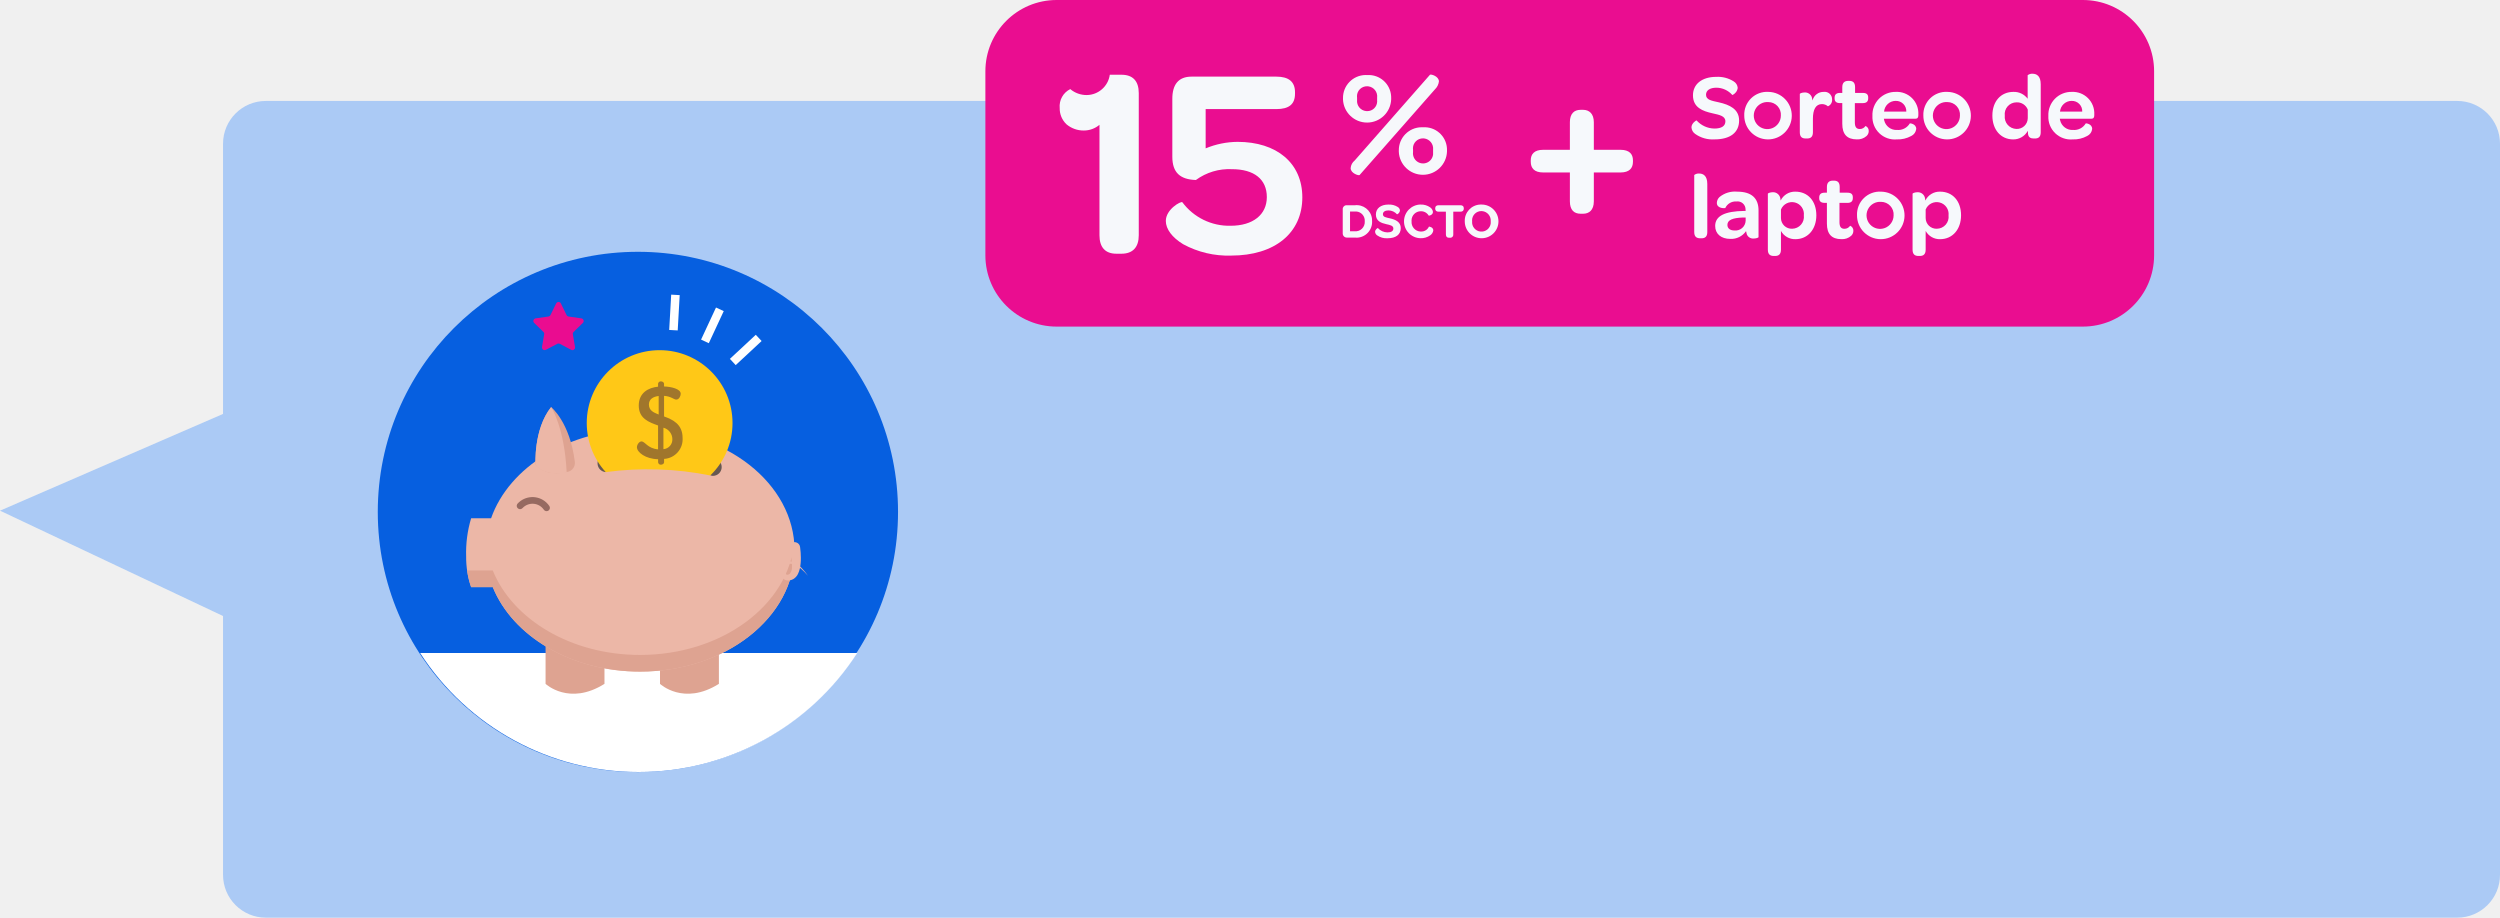
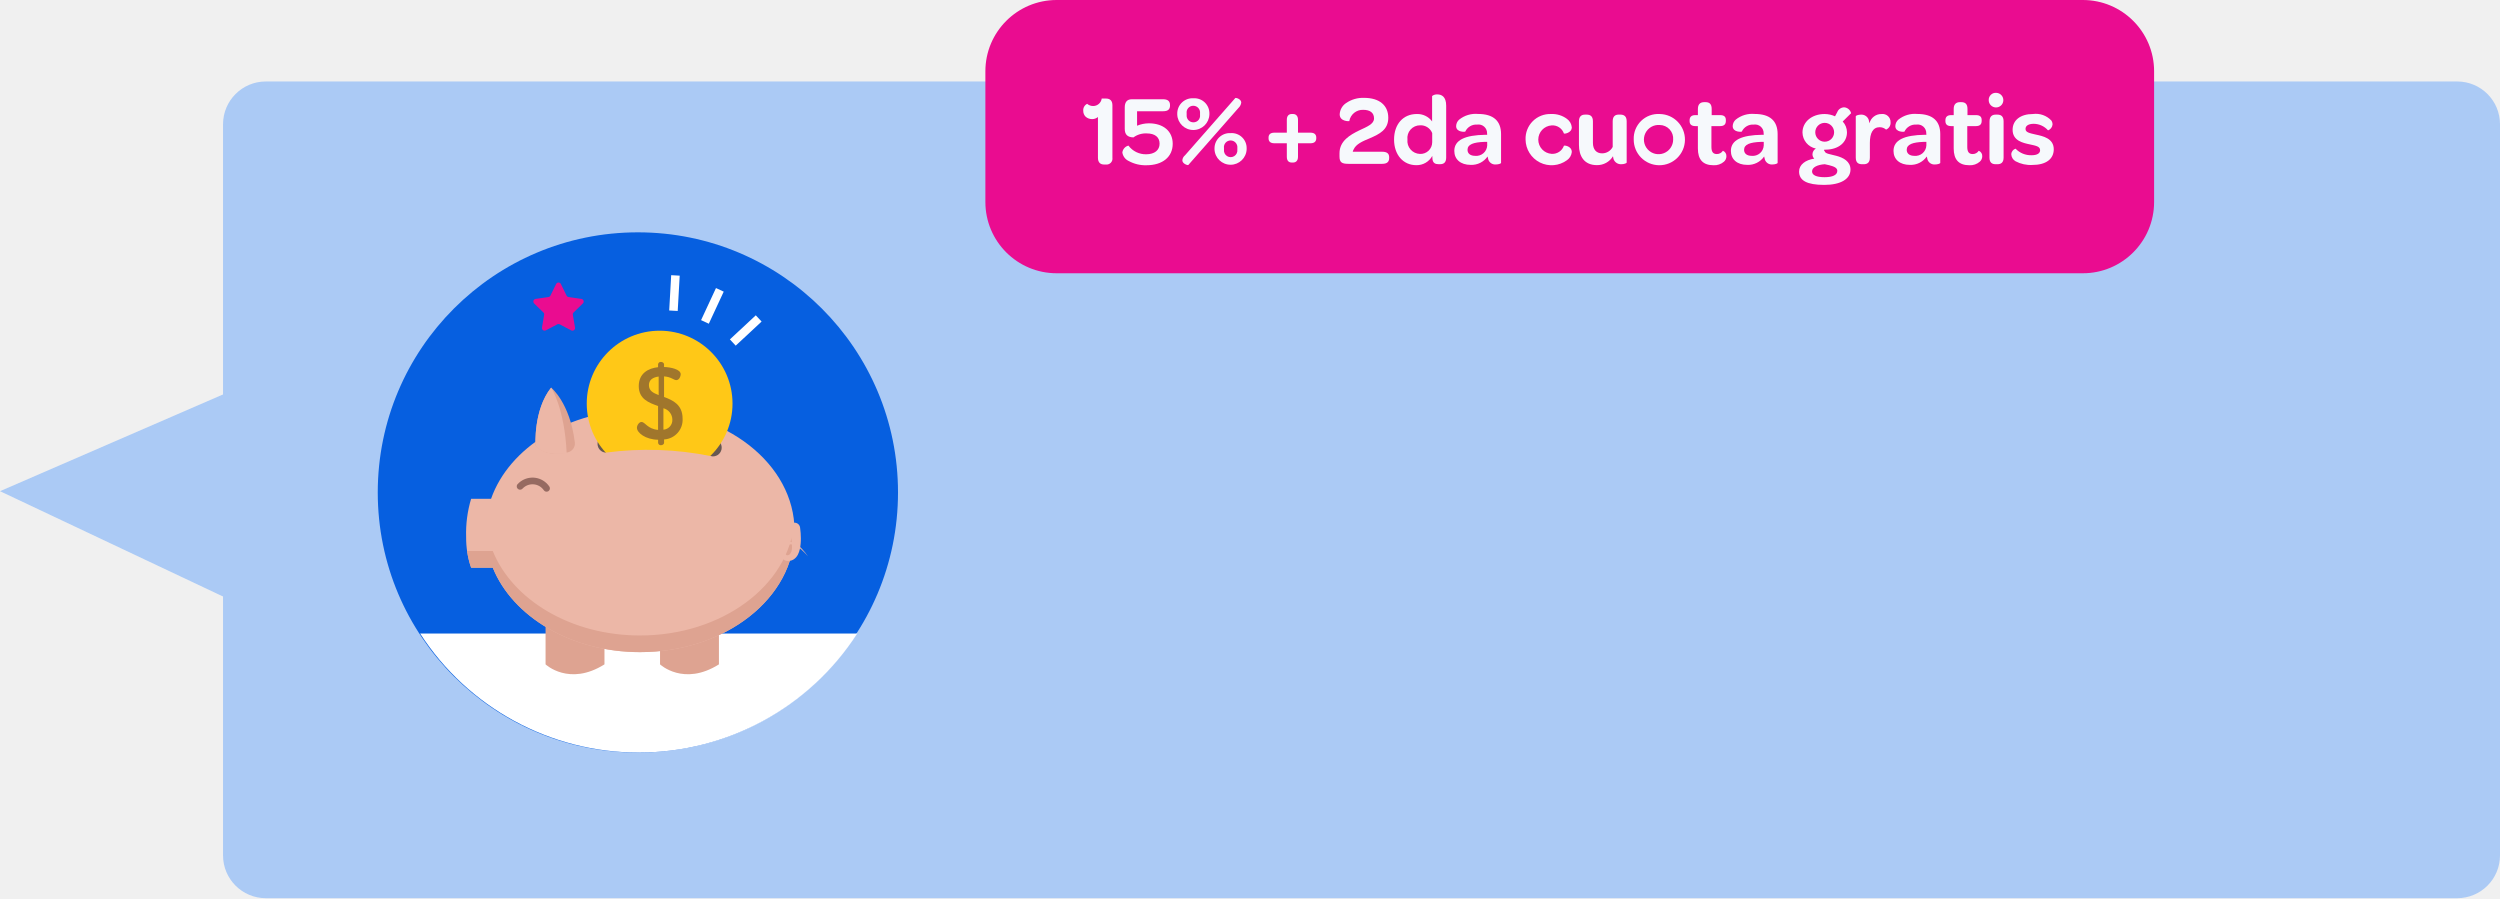
- <svg xmlns="http://www.w3.org/2000/svg" width="350.79" height="128.76" viewBox="0 0 350.79 128.76">
-   <g id="Grupo_21325" data-name="Grupo 21325" transform="translate(-1336.992 -1489.044)">
-     <g id="Grupo_21297" data-name="Grupo 21297">
-       <g id="Grupo_21292" data-name="Grupo 21292">
-         <g id="Trazado_17595" data-name="Trazado 17595">
-           <g id="Trazado_19973" data-name="Trazado 19973">
-             <path id="Trazado_20453" data-name="Trazado 20453" d="M1336.992,1560.7l32.288-14.007-.546,29Z" fill="#abcaf5" />
-           </g>
-         </g>
-         <g id="Grupo_21015" data-name="Grupo 21015">
-           <g id="Grupo_21277" data-name="Grupo 21277">
-             <g id="Grupo_20751" data-name="Grupo 20751">
-               <g id="Rectángulo_5795" data-name="Rectángulo 5795">
-                 <g id="Rectángulo_5799" data-name="Rectángulo 5799">
-                   <g id="Rectángulo_5937" data-name="Rectángulo 5937">
-                     <g id="Rectángulo_6070" data-name="Rectángulo 6070">
-                       <rect id="Rectángulo_6076" data-name="Rectángulo 6076" width="319.494" height="114.596" rx="6" transform="translate(1368.288 1503.208)" fill="#abcaf5" />
-                     </g>
-                   </g>
-                 </g>
-               </g>
-               <g id="Rectángulo_5929" data-name="Rectángulo 5929">
-                 <g id="Rectángulo_5938" data-name="Rectángulo 5938">
-                   <g id="Rectángulo_6071" data-name="Rectángulo 6071">
-                     <rect id="Rectángulo_6077" data-name="Rectángulo 6077" width="163.99" height="45.827" rx="10" transform="translate(1475.257 1489.044)" fill="#ea0d90" />
-                   </g>
-                 </g>
-               </g>
-             </g>
-           </g>
+ <svg xmlns="http://www.w3.org/2000/svg" width="350.79" height="126.029" viewBox="0 0 350.79 126.029">
+   <defs>
+     <style>.a{fill:#abcaf5;}.b{fill:#ea0c90;}.c{fill:#065fe0;}.d{fill:#fff;}.e{fill:#dea391;}.f{fill:#ecb7a7;}.g{fill:#665853;}.h{fill:#ffc817;}.i{fill:#a0762c;}.j{fill:#966a61;}.k{isolation:isolate;}.l{fill:#f6f9fc;}</style>
+   </defs>
+   <g transform="translate(-939.999 -630.971)">
+     <g transform="translate(-2875.871 -1002.193)">
+       <path class="a" d="M3815.87,1702.085l32.288-14.007-.546,29Z" />
+       <rect class="a" width="319.494" height="114.596" rx="6" transform="translate(3847.166 1644.597)" />
+       <g transform="translate(0 2.731)">
+         <g transform="translate(3954.135 1630.433)">
+           <rect class="b" width="163.99" height="38.343" rx="10" />
        </g>
      </g>
-       <g id="_15" data-name=" 15">
-         <g id="Grupo_21294" data-name="Grupo 21294">
-           <g id="Trazado_19990" data-name="Trazado 19990">
-             <path id="Trazado_20454" data-name="Trazado 20454" d="M1491.266,1522.058v-15.5a3.4,3.4,0,0,1-2.2.8,3.719,3.719,0,0,1-2.431-.874,3.056,3.056,0,0,1-.95-2.279,2.688,2.688,0,0,1,1.481-2.66,3.539,3.539,0,0,0,2.318.836,3.3,3.3,0,0,0,3.23-2.85h1.634c1.595,0,2.431.874,2.431,2.584v19.947c0,1.672-.836,2.583-2.431,2.583h-.723C1492.063,1524.641,1491.266,1523.73,1491.266,1522.058Z" fill="#f6f8fb" />
-           </g>
-           <g id="Trazado_19991" data-name="Trazado 19991">
-             <path id="Trazado_20455" data-name="Trazado 20455" d="M1503.008,1523.311c-1.558-.95-2.432-2.128-2.432-3.267,0-1.634,2.128-2.812,2.318-2.622a8.184,8.184,0,0,0,6.763,3.3c3.153,0,5.091-1.557,5.091-4.027s-1.747-3.913-4.9-3.913a7.9,7.9,0,0,0-5.054,1.519c-2.2-.076-3.306-1.026-3.306-3.267v-8.123c0-1.976.836-3.115,2.7-3.115h11.893c1.748,0,2.622.721,2.622,2.2v.19c0,1.482-.836,2.165-2.622,2.165h-9.916v5.51a11.924,11.924,0,0,1,4.483-.912c5.471,0,9.081,2.964,9.081,7.789,0,4.977-3.837,8.169-9.993,8.169A13.207,13.207,0,0,1,1503.008,1523.311Z" fill="#f6f8fb" />
-           </g>
-         </g>
-       </g>
-       <g id="_" data-name=" ">
-         <g id="Grupo_21295" data-name="Grupo 21295">
-           <g id="Trazado_19992" data-name="Trazado 19992">
-             <path id="Trazado_20456" data-name="Trazado 20456" d="M1525.437,1503v-.168a3.2,3.2,0,0,1,3.148-3.261q.126,0,.252.006a3.163,3.163,0,0,1,3.353,2.964q.009.135.006.27v.168a3.383,3.383,0,0,1-6.761.021Zm1.072,9.637a1.5,1.5,0,0,1,.566-1.071l10.562-12.03c.1-.127,1.259.188,1.259.944a1.848,1.848,0,0,1-.567,1.112l-10.561,12.01c-.1.127-1.259-.23-1.259-.965Zm3.716-9.553v-.336a1.426,1.426,0,0,0-1.239-1.59,1.58,1.58,0,0,0-.168-.01,1.4,1.4,0,0,0-1.421,1.378,1.383,1.383,0,0,0,.014.222v.336a1.414,1.414,0,0,0,1.268,1.546c.053.005.106.007.16.007a1.385,1.385,0,0,0,1.393-1.375,1.339,1.339,0,0,0-.01-.178Zm3.044,7.243v-.168a3.216,3.216,0,0,1,3.174-3.259c.076,0,.151,0,.226.005a3.154,3.154,0,0,1,3.353,2.941c.007.1.008.2.006.292v.168a3.383,3.383,0,0,1-6.761.021Zm4.808.063v-.336a1.434,1.434,0,0,0-1.264-1.586,1.1,1.1,0,0,0-.142-.009,1.4,1.4,0,0,0-1.42,1.379,1.309,1.309,0,0,0,.013.216v.336a1.416,1.416,0,1,0,2.813.327A1.381,1.381,0,0,0,1538.077,1510.394Z" fill="#f6f8fb" />
-           </g>
-         </g>
-       </g>
-       <g id="DSCTO">
-         <g id="Grupo_21296" data-name="Grupo 21296">
-           <g id="Trazado_19993" data-name="Trazado 19993">
-             <path id="Trazado_20457" data-name="Trazado 20457" d="M1525.4,1518.419a.525.525,0,0,1,.472-.573.512.512,0,0,1,.067,0h1.149a2.162,2.162,0,0,1,2.415,1.874,2.128,2.128,0,0,1,.015.374,2.2,2.2,0,0,1-2.1,2.3,2.146,2.146,0,0,1-.367-.014h-1.079a.57.57,0,0,1-.574-.568Zm3.089,1.68a1.284,1.284,0,0,0-1.182-1.378,1.211,1.211,0,0,0-.248.005h-.636v2.767h.623a1.3,1.3,0,0,0,1.443-1.394Z" fill="#f6f8fb" />
-           </g>
-           <g id="Trazado_19994" data-name="Trazado 19994">
-             <path id="Trazado_20458" data-name="Trazado 20458" d="M1529.938,1521.556c0-.287.358-.547.393-.511a1.846,1.846,0,0,0,1.345.609c.539,0,.826-.2.826-.546,0-.406-.455-.49-.987-.609-.722-.161-1.464-.428-1.464-1.359,0-.841.672-1.394,1.763-1.394a2.218,2.218,0,0,1,1.3.337.616.616,0,0,1,.315.5.671.671,0,0,1-.407.539,1.615,1.615,0,0,0-1.2-.554c-.49,0-.784.2-.784.533,0,.392.406.449.967.575.82.181,1.534.517,1.534,1.372,0,.9-.666,1.428-1.856,1.428a2.28,2.28,0,0,1-1.464-.413A.648.648,0,0,1,1529.938,1521.556Z" fill="#f6f8fb" />
-           </g>
-           <g id="Trazado_19995" data-name="Trazado 19995">
-             <path id="Trazado_20459" data-name="Trazado 20459" d="M1536.322,1517.746a2.194,2.194,0,0,1,1.323.379.9.9,0,0,1,.413.651c0,.455-.581.56-.594.525a1.242,1.242,0,0,0-1.107-.617,1.3,1.3,0,0,0-1.306,1.294c0,.043,0,.085.006.128a1.323,1.323,0,0,0,1.213,1.425c.034,0,.068,0,.1,0a1.159,1.159,0,0,0,1.12-.679c.015-.042.617.063.617.518a.974.974,0,0,1-.434.693,2.216,2.216,0,0,1-1.366.406,2.364,2.364,0,0,1,.013-4.727Z" fill="#f6f8fb" />
-           </g>
-           <g id="Trazado_19996" data-name="Trazado 19996">
-             <path id="Trazado_20460" data-name="Trazado 20460" d="M1539.873,1518.748h-1.022c-.309,0-.477-.155-.477-.442v-.035c0-.28.168-.427.477-.427h3.06c.315,0,.476.147.476.427v.035c0,.287-.161.442-.476.442h-1v3.186a.419.419,0,0,1-.362.469.48.48,0,0,1-.1,0h-.147c-.281,0-.427-.161-.427-.47Z" fill="#f6f8fb" />
-           </g>
-           <g id="Trazado_19997" data-name="Trazado 19997">
-             <path id="Trazado_20461" data-name="Trazado 20461" d="M1542.522,1520.111a2.27,2.27,0,0,1,2.17-2.366c.056,0,.112,0,.169,0a2.364,2.364,0,1,1-2.339,2.389Zm3.642,0a1.325,1.325,0,0,0-1.195-1.443,1.081,1.081,0,0,0-.114-.006,1.3,1.3,0,0,0-1.308,1.292c0,.05,0,.1.008.15a1.313,1.313,0,0,0,2.611.279,1.3,1.3,0,0,0,0-.272Z" fill="#f6f8fb" />
-           </g>
-         </g>
-       </g>
-       <g id="Grupo_21294-2" data-name="Grupo 21294-2">
-         <g id="Grupo_21285" data-name="Grupo 21285">
-           <g id="Trazado_19972" data-name="Trazado 19972">
-             <g id="Trazado_19998" data-name="Trazado 19998">
-               <path id="Trazado_20462" data-name="Trazado 20462" d="M1426.5,1524.375a36.5,36.5,0,1,1-36.5,36.5,36.5,36.5,0,0,1,36.5-36.5Z" fill="#065fe0" />
-             </g>
-           </g>
-         </g>
-         <g id="Trazado_19960" data-name="Trazado 19960">
-           <g id="Trazado_19999" data-name="Trazado 19999">
-             <path id="Trazado_20463" data-name="Trazado 20463" d="M1426.612,1597.368a36.465,36.465,0,0,0,30.668-16.7h-61.336A36.47,36.47,0,0,0,1426.612,1597.368Z" fill="#fff" />
-           </g>
-         </g>
-         <g id="Grupo_21286" data-name="Grupo 21286">
-           <g id="Rectángulo_6067" data-name="Rectángulo 6067">
-             <g id="Rectángulo_6072" data-name="Rectángulo 6072">
-               <rect id="Rectángulo_6078" data-name="Rectángulo 6078" width="4.962" height="1.196" transform="translate(1430.892 1535.341) rotate(-86.788)" fill="#fff" />
-             </g>
-           </g>
-           <g id="Rectángulo_6068" data-name="Rectángulo 6068">
-             <g id="Rectángulo_6073" data-name="Rectángulo 6073">
-               <rect id="Rectángulo_6079" data-name="Rectángulo 6079" width="4.964" height="1.197" transform="matrix(0.422, -0.907, 0.907, 0.422, 1435.364, 1536.695)" fill="#fff" />
-             </g>
-           </g>
-           <g id="Rectángulo_6069" data-name="Rectángulo 6069">
-             <g id="Rectángulo_6074" data-name="Rectángulo 6074">
-               <rect id="Rectángulo_6080" data-name="Rectángulo 6080" width="4.964" height="1.197" transform="matrix(0.732, -0.681, 0.681, 0.732, 1439.408, 1539.4)" fill="#fff" />
-             </g>
-           </g>
-         </g>
-         <g id="Trazado_19961" data-name="Trazado 19961">
-           <g id="Trazado_20000" data-name="Trazado 20000">
-             <path id="Trazado_20464" data-name="Trazado 20464" d="M1413.544,1578.759V1585s3.306,3.119,8.265,0v-6.238Z" fill="#dea391" />
-           </g>
-         </g>
-         <g id="Trazado_19962" data-name="Trazado 19962">
-           <g id="Trazado_20001" data-name="Trazado 20001">
-             <path id="Trazado_20465" data-name="Trazado 20465" d="M1429.6,1578.759V1585s3.306,3.119,8.265,0v-6.238Z" fill="#dea391" />
-           </g>
-         </g>
-         <g id="Trazado_19963" data-name="Trazado 19963">
-           <g id="Trazado_20002" data-name="Trazado 20002">
-             <path id="Trazado_20466" data-name="Trazado 20466" d="M1426.8,1549.286c-9.974,0-18.374,5.283-20.9,12.475h-2.8a16.82,16.82,0,0,0-.7,5.365,12.763,12.763,0,0,0,.7,4.3h3.04c2.781,6.872,10.98,11.852,20.664,11.852,11.971,0,21.676-7.61,21.676-17S1438.77,1549.286,1426.8,1549.286Z" fill="#ecb7a7" />
-           </g>
-         </g>
-         <g id="Grupo_21287" data-name="Grupo 21287">
-           <g id="Trazado_19964" data-name="Trazado 19964">
-             <g id="Trazado_20003" data-name="Trazado 20003">
-               <path id="Trazado_20467" data-name="Trazado 20467" d="M1412.139,1554.276s-.312-4.99,2.183-8.109c0,0,2.638,2.083,3.329,7.689a1.265,1.265,0,0,1-.965,1.383C1415.467,1555.53,1413.468,1555.711,1412.139,1554.276Z" fill="#dea391" />
-             </g>
-           </g>
-           <g id="Trazado_19965" data-name="Trazado 19965">
-             <g id="Trazado_20004" data-name="Trazado 20004">
-               <path id="Trazado_20468" data-name="Trazado 20468" d="M1412.135,1554.276s-.307-4.99,2.188-8.109c0,0,1.884,2.807,2.183,9.2C1416.5,1555.368,1413.387,1555.992,1412.135,1554.276Z" fill="#ecb7a7" />
-             </g>
-           </g>
-         </g>
-         <g id="Grupo_21288" data-name="Grupo 21288">
-           <g id="Trazado_19966" data-name="Trazado 19966">
-             <g id="Trazado_20005" data-name="Trazado 20005">
-               <path id="Trazado_20469" data-name="Trazado 20469" d="M1426.8,1580.942c-9.684,0-17.883-4.98-20.664-11.852h-3.6a11.135,11.135,0,0,0,.562,2.339h3.04c2.781,6.872,10.98,11.852,20.664,11.852,11.971,0,21.676-7.61,21.676-17,0-.393-.019-.783-.052-1.17C1447.656,1573.956,1438.269,1580.942,1426.8,1580.942Z" fill="#dea391" />
-             </g>
-           </g>
-         </g>
-         <g id="Trazado_19967" data-name="Trazado 19967">
-           <g id="Trazado_20006" data-name="Trazado 20006">
-             <path id="Trazado_20470" data-name="Trazado 20470" d="M1449.257,1565.8c.041.269.062.5.081.75s.027.491.029.739a6.954,6.954,0,0,1-.139,1.516,3.262,3.262,0,0,1-.273.785,1.725,1.725,0,0,1-.631.7,1.423,1.423,0,0,1-.464.175,1.692,1.692,0,0,1-.234.025h-.113a.989.989,0,0,1-.144-.013.923.923,0,0,1-.508-.265,1.166,1.166,0,0,1-.258-.414,1.686,1.686,0,0,1-.083-.839,1.489,1.489,0,0,1,.331-.763,1.119,1.119,0,0,1,.738-.387,1.675,1.675,0,0,1,.754.116,3.208,3.208,0,0,1,1.153.836,8.64,8.64,0,0,1,.871,1.083,8.685,8.685,0,0,0-.965-.983,2.937,2.937,0,0,0-1.139-.668,1.341,1.341,0,0,0-.611-.009.691.691,0,0,0-.42.3,1.089,1.089,0,0,0-.006,1.034.439.439,0,0,0,.13.151.147.147,0,0,0,.106.027l.088-.016a.8.8,0,0,0,.107-.032.548.548,0,0,0,.165-.1,1.374,1.374,0,0,0,.3-.914,5.886,5.886,0,0,0-.091-1.243c-.036-.212-.08-.424-.129-.634s-.108-.43-.167-.61a.784.784,0,0,1,1.47-.543c.006.019.013.038.018.058a1.029,1.029,0,0,1,.029.122Z" fill="#ecb7a7" />
-           </g>
-         </g>
-         <g id="Grupo_21289" data-name="Grupo 21289">
-           <g id="Trazado_19968" data-name="Trazado 19968">
-             <g id="Trazado_20007" data-name="Trazado 20007">
-               <path id="Trazado_20471" data-name="Trazado 20471" d="M1422.014,1555.287a1.23,1.23,0,0,1-.114-2.448,45.247,45.247,0,0,1,15.382.543,1.23,1.23,0,1,1-.509,2.407,42.782,42.782,0,0,0-14.534-.513A1.127,1.127,0,0,1,1422.014,1555.287Z" fill="#665853" />
-             </g>
-           </g>
-         </g>
-         <g id="Grupo_14422" data-name="Grupo 14422">
-           <g id="Elipse_998" data-name="Elipse 998">
-             <g id="Elipse_1937" data-name="Elipse 1937">
-               <circle id="Elipse_1947" data-name="Elipse 1947" cx="10.227" cy="10.227" r="10.227" transform="translate(1419.322 1538.178)" fill="#ffc817" />
-             </g>
-           </g>
-           <g id="Trazado_12900" data-name="Trazado 12900">
-             <g id="Trazado_20008" data-name="Trazado 20008">
-               <path id="Trazado_20472" data-name="Trazado 20472" d="M1429.329,1553.479c-1.767-.029-2.966-.983-2.966-1.682,0-.343.3-.816.655-.816.471,0,.855,1,2.31,1.113v-3.35c-1.283-.456-2.708-.969-2.708-2.794,0-1.8,1.354-2.509,2.708-2.651v-.413a.377.377,0,0,1,.413-.328c.214,0,.428.156.428.328v.385c.969.029,2.338.328,2.338,1.026,0,.271-.2.816-.627.816-.342,0-.713-.456-1.71-.527v2.892c1.24.456,2.6,1.084,2.6,3.022a2.762,2.762,0,0,1-2.577,2.935h-.019v.484c0,.171-.213.328-.428.328a.376.376,0,0,1-.413-.328v-.441Zm.085-6.272v-2.6c-.8.1-1.368.456-1.368,1.2,0,.811.613,1.11,1.368,1.4Zm.667,1.854v3.007a1.355,1.355,0,0,0,1.254-1.409,1.668,1.668,0,0,0-1.252-1.6Z" fill="#a0762c" />
-             </g>
-           </g>
-         </g>
-         <g id="Trazado_19969" data-name="Trazado 19969">
-           <g id="Trazado_20009" data-name="Trazado 20009">
-             <path id="Trazado_20473" data-name="Trazado 20473" d="M1422.014,1555.284a44.424,44.424,0,0,1,14.76.5l1.485,3.478-15.033.281Z" fill="#ecb7a7" />
-           </g>
-         </g>
-         <g id="Grupo_21290" data-name="Grupo 21290">
-           <g id="Trazado_19970" data-name="Trazado 19970">
-             <g id="Trazado_20010" data-name="Trazado 20010">
-               <path id="Trazado_20474" data-name="Trazado 20474" d="M1413.867,1560.733a.47.47,0,0,1-.573-.174,1.914,1.914,0,0,0-2.979-.225.471.471,0,0,1-.594.087h0a.464.464,0,0,1-.16-.637h0a.478.478,0,0,1,.049-.067,2.853,2.853,0,0,1,4.031-.174h0a2.91,2.91,0,0,1,.438.508.467.467,0,0,1-.14.644.332.332,0,0,1-.075.039Z" fill="#966a61" />
-             </g>
-           </g>
-         </g>
-         <g id="Trazado_19971" data-name="Trazado 19971">
-           <g id="Trazado_20011" data-name="Trazado 20011">
-             <path id="Trazado_20475" data-name="Trazado 20475" d="M1415.693,1531.626l.8,1.63a.374.374,0,0,0,.28.2l1.8.261a.372.372,0,0,1,.314.422.376.376,0,0,1-.108.212l-1.3,1.269a.375.375,0,0,0-.107.329l.307,1.791a.373.373,0,0,1-.3.429.381.381,0,0,1-.235-.037l-1.609-.846a.371.371,0,0,0-.346,0l-1.609.846a.374.374,0,0,1-.5-.157.383.383,0,0,1-.037-.235l.307-1.791a.369.369,0,0,0-.107-.329l-1.3-1.269a.372.372,0,0,1,.206-.634l1.8-.261a.374.374,0,0,0,.28-.2l.8-1.63a.372.372,0,0,1,.67,0Z" fill="#ea0c90" />
-           </g>
-         </g>
-       </g>
+       <path class="c" d="M3905.375,1665.764a36.5,36.5,0,1,1-36.5,36.5A36.5,36.5,0,0,1,3905.375,1665.764Z" />
+       <path class="d" d="M3905.49,1738.757a36.465,36.465,0,0,0,30.668-16.7h-61.336A36.468,36.468,0,0,0,3905.49,1738.757Z" />
+       <rect class="d" width="4.964" height="1.197" transform="matrix(0.056, -0.998, 0.998, 0.056, 3909.77, 1676.73)" />
+       <rect class="d" width="4.964" height="1.197" transform="translate(3914.242 1678.084) rotate(-65.069)" />
+       <rect class="d" width="4.964" height="1.197" transform="translate(3918.286 1680.789) rotate(-42.959)" />
+       <path class="e" d="M3892.422,1720.148v6.238s3.306,3.119,8.265,0v-6.238Z" />
+       <path class="e" d="M3908.483,1720.148v6.238s3.306,3.119,8.265,0v-6.238Z" />
+       <path class="f" d="M3905.676,1690.675c-9.974,0-18.374,5.283-20.9,12.475h-2.8a16.827,16.827,0,0,0-.7,5.365,12.758,12.758,0,0,0,.7,4.3h3.04c2.781,6.872,10.98,11.852,20.664,11.852,11.971,0,21.676-7.61,21.676-17S3917.648,1690.675,3905.676,1690.675Z" />
+       <path class="e" d="M3891.017,1695.665s-.312-4.99,2.183-8.109c0,0,2.638,2.083,3.329,7.689a1.265,1.265,0,0,1-.965,1.383C3894.345,1696.919,3892.346,1697.1,3891.017,1695.665Z" />
+       <path class="f" d="M3891.013,1695.665s-.307-4.99,2.188-8.109c0,0,1.884,2.807,2.183,9.2C3895.38,1696.757,3892.265,1697.381,3891.013,1695.665Z" />
+       <path class="e" d="M3905.677,1722.331c-9.684,0-17.883-4.98-20.664-11.852h-3.6a11.188,11.188,0,0,0,.562,2.339h3.04c2.781,6.872,10.98,11.852,20.664,11.852,11.971,0,21.676-7.61,21.676-17,0-.393-.019-.783-.052-1.17C3926.534,1715.345,3917.147,1722.331,3905.677,1722.331Z" />
+       <path class="f" d="M3928.135,1707.188c.041.269.062.5.081.75s.027.491.029.739a6.957,6.957,0,0,1-.139,1.516,3.244,3.244,0,0,1-.273.785,1.727,1.727,0,0,1-.631.7,1.413,1.413,0,0,1-.464.175,1.681,1.681,0,0,1-.234.025h-.113a1,1,0,0,1-.144-.013.922.922,0,0,1-.508-.265,1.168,1.168,0,0,1-.258-.414,1.688,1.688,0,0,1-.083-.839,1.494,1.494,0,0,1,.331-.763,1.118,1.118,0,0,1,.738-.387,1.674,1.674,0,0,1,.754.116,3.2,3.2,0,0,1,1.153.836,8.643,8.643,0,0,1,.871,1.083,8.635,8.635,0,0,0-.965-.983,2.924,2.924,0,0,0-1.139-.668,1.34,1.34,0,0,0-.611-.009.691.691,0,0,0-.42.3,1.092,1.092,0,0,0-.006,1.034.45.45,0,0,0,.13.151.15.15,0,0,0,.106.027l.088-.016a.9.9,0,0,0,.107-.032.523.523,0,0,0,.165-.1,1.373,1.373,0,0,0,.3-.914,5.824,5.824,0,0,0-.091-1.243c-.036-.212-.079-.424-.129-.634s-.108-.43-.167-.61a.784.784,0,0,1,1.47-.543c.006.019.013.038.018.058a.958.958,0,0,1,.029.122Z" />
+       <path class="g" d="M3900.892,1696.676a1.23,1.23,0,0,1-.114-2.448,45.247,45.247,0,0,1,15.382.543,1.23,1.23,0,1,1-.509,2.407,42.779,42.779,0,0,0-14.534-.513A1.129,1.129,0,0,1,3900.892,1696.676Z" />
+       <circle class="h" cx="10.227" cy="10.227" r="10.227" transform="translate(3898.2 1679.567)" />
+       <path class="i" d="M3908.207,1694.868c-1.767-.029-2.966-.983-2.966-1.682,0-.343.3-.816.655-.816.471,0,.855,1,2.31,1.113v-3.35c-1.283-.456-2.708-.969-2.708-2.794,0-1.8,1.354-2.509,2.708-2.651v-.413a.377.377,0,0,1,.413-.328c.214,0,.428.156.428.328v.385c.969.029,2.338.328,2.338,1.026,0,.271-.2.816-.627.816-.342,0-.713-.456-1.71-.527v2.892c1.24.456,2.6,1.084,2.6,3.022a2.762,2.762,0,0,1-2.577,2.935h-.019v.484c0,.171-.213.328-.428.328a.376.376,0,0,1-.413-.328v-.441Zm.085-6.272V1686c-.8.1-1.368.456-1.368,1.2C3906.924,1688.011,3907.537,1688.31,3908.292,1688.6Zm.667,1.854v3.007a1.355,1.355,0,0,0,1.254-1.409,1.667,1.667,0,0,0-1.252-1.6Z" />
+       <path class="f" d="M3900.892,1696.673a44.428,44.428,0,0,1,14.76.5l1.485,3.478-15.033.281Z" />
+       <path class="j" d="M3892.745,1702.122a.469.469,0,0,1-.573-.174,1.917,1.917,0,0,0-2.979-.225.471.471,0,0,1-.594.087h0a.464.464,0,0,1-.159-.638.452.452,0,0,1,.049-.067,2.853,2.853,0,0,1,4.032-.173,2.907,2.907,0,0,1,.438.508.467.467,0,0,1-.14.644.387.387,0,0,1-.075.039Z" />
+       <path class="b" d="M3894.571,1673.015l.8,1.63a.371.371,0,0,0,.28.2l1.8.261a.372.372,0,0,1,.206.634l-1.3,1.269a.374.374,0,0,0-.107.329l.307,1.791a.372.372,0,0,1-.539.392l-1.609-.846a.371.371,0,0,0-.346,0l-1.609.846a.373.373,0,0,1-.5-.157.383.383,0,0,1-.037-.235l.307-1.791a.371.371,0,0,0-.107-.329l-1.3-1.269a.372.372,0,0,1-.006-.526.376.376,0,0,1,.212-.108l1.8-.261a.37.37,0,0,0,.28-.2l.8-1.63a.372.372,0,0,1,.67,0Z" />
    </g>
-     <g id="_2" data-name=" 2" style="isolation: isolate">
-       <g id="Grupo_21322" data-name="Grupo 21322" style="isolation: isolate">
-         <path id="Trazado_20476" data-name="Trazado 20476" d="M1557.271,1517.294v-4.05h-3.75c-1.229,0-1.739-.6-1.739-1.5v-.21c0-.87.51-1.47,1.739-1.47h3.75v-3.87c0-1.2.6-1.74,1.5-1.74h.361c.84,0,1.5.54,1.5,1.74v3.87h3.749c1.23,0,1.74.6,1.74,1.47v.21c0,.9-.51,1.5-1.74,1.5h-3.749v4.05c0,1.229-.66,1.74-1.5,1.74h-.361C1557.872,1519.034,1557.271,1518.523,1557.271,1517.294Z" fill="#f6f9fc" />
-       </g>
-     </g>
-     <g id="Sorteo_de_laptop" data-name="Sorteo de laptop" style="isolation: isolate">
-       <g id="Grupo_21323" data-name="Grupo 21323" style="isolation: isolate">
-         <path id="Trazado_20477" data-name="Trazado 20477" d="M1574.33,1506.9c0-.532.663-1.013.728-.948a3.427,3.427,0,0,0,2.5,1.131c1,0,1.534-.364,1.534-1.015,0-.754-.845-.909-1.833-1.131-1.339-.3-2.717-.793-2.717-2.521,0-1.561,1.248-2.588,3.276-2.588a4.136,4.136,0,0,1,2.418.624,1.156,1.156,0,0,1,.585.924,1.246,1.246,0,0,1-.754,1,3.009,3.009,0,0,0-2.236-1.027c-.91,0-1.456.377-1.456.988,0,.727.754.832,1.794,1.065,1.522.339,2.848.962,2.848,2.549,0,1.677-1.236,2.651-3.446,2.651a4.229,4.229,0,0,1-2.717-.766A1.205,1.205,0,0,1,1574.33,1506.9Z" fill="#f6f9fc" />
-         <path id="Trazado_20478" data-name="Trazado 20478" d="M1585.133,1501.937a3.334,3.334,0,1,1-3.393,3.315A3.193,3.193,0,0,1,1585.133,1501.937Zm-.013,1.429a1.9,1.9,0,1,0,1.755,1.911A1.769,1.769,0,0,0,1585.12,1503.366Z" fill="#f6f9fc" />
-         <path id="Trazado_20479" data-name="Trazado 20479" d="M1594.064,1503a.951.951,0,0,1-.585.962,1.27,1.27,0,0,0-.832-.313c-.884,0-1.274.781-1.274,2.055v1.9c0,.664-.338.872-.806.872h-.2c-.494,0-.832-.195-.832-.872v-5.381c0-.066.312-.208.689-.208a1.013,1.013,0,0,1,1,.688,2.792,2.792,0,0,1,.092.443,1.584,1.584,0,0,1,1.573-1.209A1.041,1.041,0,0,1,1594.064,1503Z" fill="#f6f9fc" />
-         <path id="Trazado_20480" data-name="Trazado 20480" d="M1595.494,1506.422v-2.912h-.325c-.521,0-.754-.235-.754-.651v-.1c0-.43.233-.676.741-.676h.338v-.807c0-.6.3-.883.819-.883h.169c.481,0,.806.208.806.883v.807h1.1c.52,0,.741.221.741.637v.117c0,.441-.234.676-.754.676h-1.118v2.7c0,.624.2.935.7.935a.93.93,0,0,0,.793-.428.719.719,0,0,1,.455.715.93.93,0,0,1-.312.7,1.9,1.9,0,0,1-1.365.467C1596.144,1508.6,1595.494,1507.865,1595.494,1506.422Z" fill="#f6f9fc" />
-         <path id="Trazado_20481" data-name="Trazado 20481" d="M1603.008,1501.937a3.019,3.019,0,0,1,3.159,3.171v.118c-.013.312-.1.481-.442.481h-4.394l.039.208a1.759,1.759,0,0,0,1.819,1.364,1.891,1.891,0,0,0,1.782-.923c.013-.025.9.053.9.781a1.239,1.239,0,0,1-.7.988,3.887,3.887,0,0,1-2.028.48,3.151,3.151,0,0,1-3.419-3.3A3.224,3.224,0,0,1,1603.008,1501.937Zm-.013,1.26a1.642,1.642,0,0,0-1.639,1.509h3.121A1.441,1.441,0,0,0,1602.995,1503.2Z" fill="#f6f9fc" />
-         <path id="Trazado_20482" data-name="Trazado 20482" d="M1610.262,1501.937a3.334,3.334,0,1,1-3.393,3.315A3.193,3.193,0,0,1,1610.262,1501.937Zm-.013,1.429a1.9,1.9,0,1,0,1.755,1.911A1.77,1.77,0,0,0,1610.249,1503.366Z" fill="#f6f9fc" />
-         <path id="Trazado_20483" data-name="Trazado 20483" d="M1616.554,1505.265c0-2.015,1.2-3.328,2.95-3.328a2.383,2.383,0,0,1,2,.961v-3.3a1.013,1.013,0,0,1,.688-.208c.546,0,1.145.286,1.145,1.468v6.747c0,.664-.325.872-.807.872h-.181c-.416,0-.729-.143-.793-.637-.013-.144-.027-.286-.027-.443a2.3,2.3,0,0,1-2.066,1.209C1617.749,1508.6,1616.554,1507.254,1616.554,1505.265Zm4.966-.845a1.611,1.611,0,0,0-1.574-1.015,1.654,1.654,0,0,0-1.651,1.86,1.688,1.688,0,0,0,1.625,1.872,1.527,1.527,0,0,0,1.6-1.522Z" fill="#f6f9fc" />
-         <path id="Trazado_20484" data-name="Trazado 20484" d="M1627.694,1501.937a3.02,3.02,0,0,1,3.16,3.171v.118c-.013.312-.1.481-.443.481h-4.393l.039.208a1.758,1.758,0,0,0,1.819,1.364,1.891,1.891,0,0,0,1.781-.923c.014-.025.9.053.9.781a1.239,1.239,0,0,1-.7.988,3.888,3.888,0,0,1-2.029.48,3.151,3.151,0,0,1-3.419-3.3A3.224,3.224,0,0,1,1627.694,1501.937Zm-.012,1.26a1.642,1.642,0,0,0-1.639,1.509h3.12A1.44,1.44,0,0,0,1627.682,1503.2Z" fill="#f6f9fc" />
-       </g>
-       <g id="Grupo_21324" data-name="Grupo 21324" style="isolation: isolate">
-         <path id="Trazado_20485" data-name="Trazado 20485" d="M1574.72,1521.6V1513.6a1.017,1.017,0,0,1,.689-.208c.546,0,1.144.286,1.144,1.468v6.747c0,.664-.338.872-.806.872h-.195C1575.071,1522.476,1574.72,1522.281,1574.72,1521.6Z" fill="#f6f9fc" />
-         <path id="Trazado_20486" data-name="Trazado 20486" d="M1581.727,1518.641h.208a.8.8,0,0,0-.013-.182,1.123,1.123,0,0,0-1.287-1.145,1.591,1.591,0,0,0-1.56.923c-.013.027-1.183.117-1.183-.727a1.157,1.157,0,0,1,.39-.832,3.415,3.415,0,0,1,2.47-.741c2.015,0,2.99.922,2.99,2.626v3.744c0,.09-.338.208-.689.208a.947.947,0,0,1-.962-.611,2.594,2.594,0,0,1-.1-.429,2.534,2.534,0,0,1-2.2,1.091c-1.326,0-2.132-.727-2.132-1.819C1577.658,1519.33,1579.036,1518.68,1581.727,1518.641Zm.208.922h-.351c-1.443.052-2.21.326-2.21,1.041,0,.481.377.78.988.78a1.431,1.431,0,0,0,1.573-1.365Z" fill="#f6f9fc" />
-         <path id="Trazado_20487" data-name="Trazado 20487" d="M1591.854,1519.252c0,1.976-1.2,3.353-2.938,3.353a2.244,2.244,0,0,1-2.028-1.156v2.626c0,.663-.338.884-.806.884h-.2c-.494,0-.832-.208-.832-.884v-7.852c0-.066.325-.208.7-.208a1.027,1.027,0,0,1,1.054.883c.012.052.025.183.038.287a2.225,2.225,0,0,1,2.08-1.248C1590.646,1515.937,1591.854,1517.224,1591.854,1519.252Zm-1.754.013a1.673,1.673,0,0,0-3.212-.82v1.2a1.507,1.507,0,0,0,1.573,1.495A1.669,1.669,0,0,0,1590.1,1519.265Z" fill="#f6f9fc" />
-         <path id="Trazado_20488" data-name="Trazado 20488" d="M1593.336,1520.422v-2.912h-.325c-.521,0-.754-.235-.754-.651v-.1c0-.43.233-.676.741-.676h.338v-.807c0-.6.3-.883.818-.883h.17c.481,0,.806.208.806.883v.807h1.1c.521,0,.742.221.742.637v.117c0,.441-.234.676-.754.676H1595.1v2.7c0,.624.195.935.7.935a.93.93,0,0,0,.793-.428.719.719,0,0,1,.455.715.93.93,0,0,1-.312.7,1.9,1.9,0,0,1-1.365.467C1593.985,1522.6,1593.336,1521.865,1593.336,1520.422Z" fill="#f6f9fc" />
-         <path id="Trazado_20489" data-name="Trazado 20489" d="M1600.954,1515.937a3.334,3.334,0,1,1-3.393,3.315A3.193,3.193,0,0,1,1600.954,1515.937Zm-.014,1.429a1.9,1.9,0,1,0,1.755,1.911A1.769,1.769,0,0,0,1600.94,1517.366Z" fill="#f6f9fc" />
-         <path id="Trazado_20490" data-name="Trazado 20490" d="M1612.16,1519.252c0,1.976-1.2,3.353-2.938,3.353a2.246,2.246,0,0,1-2.029-1.156v2.626c0,.663-.338.884-.805.884h-.2c-.494,0-.832-.208-.832-.884v-7.852c0-.066.326-.208.7-.208a1.025,1.025,0,0,1,1.053.883c.013.052.026.183.038.287a2.224,2.224,0,0,1,2.08-1.248C1610.951,1515.937,1612.16,1517.224,1612.16,1519.252Zm-1.755.013a1.673,1.673,0,0,0-3.212-.82v1.2a1.507,1.507,0,0,0,1.574,1.495A1.668,1.668,0,0,0,1610.405,1519.265Z" fill="#f6f9fc" />
+     <g class="k" transform="translate(-2072.461 -51.856)">
+       <g class="k">
+         <path class="l" d="M3166.519,704.961v-5.715a1.253,1.253,0,0,1-.811.294,1.37,1.37,0,0,1-.9-.322,1.13,1.13,0,0,1-.351-.841.992.992,0,0,1,.547-.981,1.3,1.3,0,0,0,.854.309,1.215,1.215,0,0,0,1.191-1.051h.6c.589,0,.9.323.9.953v7.354a.829.829,0,0,1-.9.952h-.267C3166.813,705.913,3166.519,705.577,3166.519,704.961Z" />
+         <path class="l" d="M3170.844,705.423a1.562,1.562,0,0,1-.9-1.2,1.142,1.142,0,0,1,.855-.967,3.017,3.017,0,0,0,2.493,1.219c1.163,0,1.877-.575,1.877-1.485s-.644-1.443-1.807-1.443a2.908,2.908,0,0,0-1.863.561c-.813-.029-1.219-.378-1.219-1.206v-3c0-.728.309-1.148,1-1.148h4.384c.644,0,.967.266.967.812v.07c0,.547-.308.8-.967.8h-3.655v2.031a4.4,4.4,0,0,1,1.653-.337c2.017,0,3.348,1.093,3.348,2.872,0,1.835-1.415,3.012-3.685,3.012A4.873,4.873,0,0,1,3170.844,705.423Z" />
+         <path class="l" d="M3177.648,698.9v-.113a2.139,2.139,0,0,1,2.27-2.171,2.113,2.113,0,0,1,2.241,2.158v.112a2.257,2.257,0,0,1-4.511.014Zm.714,6.429a1,1,0,0,1,.379-.715l7.046-8.026c.069-.084.841.127.841.631a1.233,1.233,0,0,1-.379.742l-7.045,8.013C3179.134,706.054,3178.362,705.815,3178.362,705.325Zm2.481-6.373v-.224a.952.952,0,0,0-.94-1.065.935.935,0,0,0-.937,1.065v.224a.943.943,0,0,0,.952,1.036A.924.924,0,0,0,3180.843,698.952Zm2.031,4.832v-.112a2.145,2.145,0,0,1,2.268-2.171,2.1,2.1,0,0,1,2.242,2.157v.113a2.257,2.257,0,0,1-4.51.013Zm3.207.042V703.6a.958.958,0,0,0-.939-1.065.936.936,0,0,0-.938,1.065v.223a.945.945,0,1,0,1.877,0Z" />
+         <path class="l" d="M3193.022,704.821V702.93h-1.752c-.574,0-.812-.281-.812-.7v-.1c0-.406.238-.687.812-.687h1.752v-1.807c0-.56.28-.813.7-.813h.168c.393,0,.7.253.7.813v1.807h1.751c.574,0,.812.281.812.687v.1c0,.42-.238.7-.812.7h-1.751v1.891c0,.575-.309.813-.7.813h-.168C3193.3,705.634,3193.022,705.4,3193.022,704.821Z" />
+         <path class="l" d="M3200.413,704.765v-.434c0-1.737,1.484-2.578,2.773-3.208,1.135-.532,2.073-.9,2.073-1.681s-.546-1.205-1.527-1.205a1.916,1.916,0,0,0-1.946,1.583c0,.029-1.346.084-1.346-.952a2.019,2.019,0,0,1,.883-1.569,4.192,4.192,0,0,1,2.535-.742c2.172,0,3.4,1.064,3.4,2.8,0,1.681-1.247,2.284-2.563,2.858-1.051.433-1.962.826-2.3,1.582a1.266,1.266,0,0,0-.125.322h4.132c.7,0,.98.28.98.771v.1c0,.532-.28.826-.98.826h-4.749C3200.721,705.815,3200.413,705.6,3200.413,704.765Z" />
+         <path class="l" d="M3208.07,702.411c0-2.171,1.288-3.586,3.18-3.586a2.563,2.563,0,0,1,2.157,1.037V696.3a1.088,1.088,0,0,1,.742-.225c.588,0,1.233.309,1.233,1.583v7.27c0,.714-.35.938-.868.938h-.2c-.447,0-.784-.153-.853-.685-.015-.155-.029-.309-.029-.477a2.48,2.48,0,0,1-2.227,1.3C3209.358,706.012,3208.07,704.555,3208.07,702.411Zm5.351-.91a1.734,1.734,0,0,0-1.695-1.093,1.781,1.781,0,0,0-1.779,2,1.819,1.819,0,0,0,1.751,2.018,1.643,1.643,0,0,0,1.723-1.639Z" />
+         <path class="l" d="M3220.911,701.739h.224a.87.87,0,0,0-.014-.2,1.209,1.209,0,0,0-1.387-1.232,1.714,1.714,0,0,0-1.681.994c-.013.028-1.275.126-1.275-.784a1.255,1.255,0,0,1,.42-.9,3.684,3.684,0,0,1,2.662-.8c2.171,0,3.222.995,3.222,2.83v4.034c0,.1-.364.224-.742.224a1.019,1.019,0,0,1-1.037-.658,2.9,2.9,0,0,1-.113-.462,2.73,2.73,0,0,1-2.367,1.177c-1.428,0-2.3-.784-2.3-1.961C3216.526,702.481,3218.011,701.781,3220.911,701.739Zm.224.994h-.378c-1.555.057-2.381.351-2.381,1.121,0,.519.406.84,1.064.84a1.54,1.54,0,0,0,1.7-1.47Z" />
+         <path class="l" d="M3230.094,698.825a3.463,3.463,0,0,1,2.241.687,1.649,1.649,0,0,1,.673,1.176c0,.8-1.066.954-1.107.87a1.683,1.683,0,0,0-1.723-1.135,2,2,0,0,0,0,3.992,1.709,1.709,0,0,0,1.723-1.135c.041-.084,1.107.028,1.107.882a1.582,1.582,0,0,1-.687,1.15,3.649,3.649,0,0,1-5.8-2.915A3.451,3.451,0,0,1,3230.094,698.825Z" />
+         <path class="l" d="M3240.708,699.862v5.785c0,.071-.351.224-.742.224a1.1,1.1,0,0,1-1.108-.742,2.528,2.528,0,0,1-.07-.378,2.58,2.58,0,0,1-2.255,1.246c-1.778,0-2.521-1.246-2.521-2.829v-3.306c0-.715.364-.952.854-.952h.225c.517,0,.882.224.882.952v3.012c0,.924.476,1.471,1.288,1.471a1.665,1.665,0,0,0,1.486-.9v-3.586c0-.715.349-.952.853-.952h.211C3240.343,698.91,3240.708,699.134,3240.708,699.862Z" />
+         <path class="l" d="M3245.354,698.825a3.594,3.594,0,1,1-3.656,3.572A3.441,3.441,0,0,1,3245.354,698.825Zm-.014,1.541a2.052,2.052,0,1,0,1.891,2.06A1.906,1.906,0,0,0,3245.34,700.366Z" />
+         <path class="l" d="M3250.7,703.658v-3.137h-.35c-.56,0-.812-.252-.812-.7v-.112c0-.462.252-.729.8-.729h.364v-.868c0-.644.322-.952.883-.952h.181c.519,0,.87.224.87.952v.868h1.189c.561,0,.8.239.8.687v.126c0,.477-.252.729-.813.729H3252.6v2.914c0,.671.211,1.007.758,1.007a1,1,0,0,0,.854-.462.776.776,0,0,1,.49.771,1,1,0,0,1-.336.756,2.047,2.047,0,0,1-1.471.505C3251.4,706.012,3250.7,705.213,3250.7,703.658Z" />
+         <path class="l" d="M3259.718,701.739h.224a.87.87,0,0,0-.014-.2,1.209,1.209,0,0,0-1.386-1.232,1.712,1.712,0,0,0-1.682.994c-.014.028-1.274.126-1.274-.784a1.248,1.248,0,0,1,.42-.9,3.678,3.678,0,0,1,2.661-.8c2.172,0,3.222.995,3.222,2.83v4.034c0,.1-.365.224-.742.224a1.019,1.019,0,0,1-1.037-.658,2.782,2.782,0,0,1-.112-.462,2.732,2.732,0,0,1-2.367,1.177c-1.429,0-2.3-.784-2.3-1.961C3255.333,702.481,3256.818,701.781,3259.718,701.739Zm.224.994h-.379c-1.554.057-2.381.351-2.381,1.121,0,.519.407.84,1.065.84a1.54,1.54,0,0,0,1.695-1.47Z" />
+         <path class="l" d="M3264.9,706.894c0-.966.9-1.624,2.129-1.807a.865.865,0,0,1-.252-.63.96.96,0,0,1,.477-.785,2.335,2.335,0,0,1-1.877-2.255c0-1.471,1.3-2.592,3.109-2.592a3.547,3.547,0,0,1,1.457.322l.309-.574a1.056,1.056,0,0,1,.98-.686,1.073,1.073,0,0,1,.966.827l-1.177,1.162a2.239,2.239,0,0,1,.6,1.513c0,1.415-1.163,2.4-2.941,2.437-.1,0-.183.015-.281.015a.257.257,0,0,0,.1.223c.1.336.686.378,1.639.63s1.975.771,1.975,1.92c0,1.317-1.345,2.157-3.684,2.157C3265.988,708.771,3264.9,708.154,3264.9,706.894Zm5.366-.084c0-.449-.491-.63-1.135-.8-.2-.042-.407-.1-.631-.141-1.008.07-1.779.421-1.779,1.009,0,.518.588.812,1.752.812S3270.261,707.37,3270.261,706.81Zm-.45-5.421a1.323,1.323,0,0,0-2.646,0,1.323,1.323,0,0,0,2.646,0Z" />
+         <path class="l" d="M3277.736,699.975a1.021,1.021,0,0,1-.63,1.036,1.371,1.371,0,0,0-.9-.336c-.953,0-1.373.84-1.373,2.213v2.045c0,.714-.366.938-.869.938h-.21c-.533,0-.9-.21-.9-.938v-5.8c0-.071.337-.224.743-.224a1.09,1.09,0,0,1,1.078.742,3,3,0,0,1,.1.476,1.708,1.708,0,0,1,1.7-1.3A1.122,1.122,0,0,1,3277.736,699.975Z" />
+         <path class="l" d="M3282.538,701.739h.223a.934.934,0,0,0-.013-.2,1.21,1.21,0,0,0-1.387-1.232,1.714,1.714,0,0,0-1.681.994c-.013.028-1.275.126-1.275-.784a1.255,1.255,0,0,1,.42-.9,3.685,3.685,0,0,1,2.662-.8c2.171,0,3.222.995,3.222,2.83v4.034c0,.1-.365.224-.742.224a1.019,1.019,0,0,1-1.037-.658,2.8,2.8,0,0,1-.113-.462,2.73,2.73,0,0,1-2.367,1.177c-1.428,0-2.3-.784-2.3-1.961C3278.153,702.481,3279.637,701.781,3282.538,701.739Zm.223.994h-.377c-1.555.057-2.381.351-2.381,1.121,0,.519.406.84,1.064.84a1.538,1.538,0,0,0,1.694-1.47Z" />
+         <path class="l" d="M3286.595,703.658v-3.137h-.35c-.561,0-.813-.252-.813-.7v-.112c0-.462.252-.729.8-.729h.364v-.868c0-.644.323-.952.882-.952h.183c.518,0,.868.224.868.952v.868h1.191c.561,0,.8.239.8.687v.126c0,.477-.253.729-.812.729H3288.5v2.914c0,.671.21,1.007.756,1.007a1,1,0,0,0,.855-.462.778.778,0,0,1,.49.771,1,1,0,0,1-.337.756,2.04,2.04,0,0,1-1.47.505C3287.3,706.012,3286.595,705.213,3286.595,703.658Z" />
+         <path class="l" d="M3292.616,695.856a1.026,1.026,0,1,1-1.107,1.023A.988.988,0,0,1,3292.616,695.856Zm-.994,4.006c0-.715.377-.952.882-.952h.21c.518,0,.882.224.882.952v5.071c0,.714-.364.938-.882.938h-.2c-.533,0-.9-.21-.9-.938Z" />
+         <path class="l" d="M3294.673,704.471a.868.868,0,0,1,.6-.784,2.993,2.993,0,0,0,2.255.923c.772,0,1.191-.265,1.191-.7,0-.532-.546-.63-1.457-.826-.938-.2-2.4-.5-2.4-2.045,0-1.331,1.079-2.214,2.844-2.214a3,3,0,0,1,2.59.911,1,1,0,0,1,.168.561.981.981,0,0,1-.629.826,2.716,2.716,0,0,0-2-.925c-.756,0-1.162.281-1.162.715,0,.49.531.588,1.456.8.966.21,2.506.518,2.506,2.06,0,1.373-1.091,2.2-3.011,2.2a4.489,4.489,0,0,1-2.353-.519A1.193,1.193,0,0,1,3294.673,704.471Z" />
      </g>
    </g>
  </g>
</svg>
